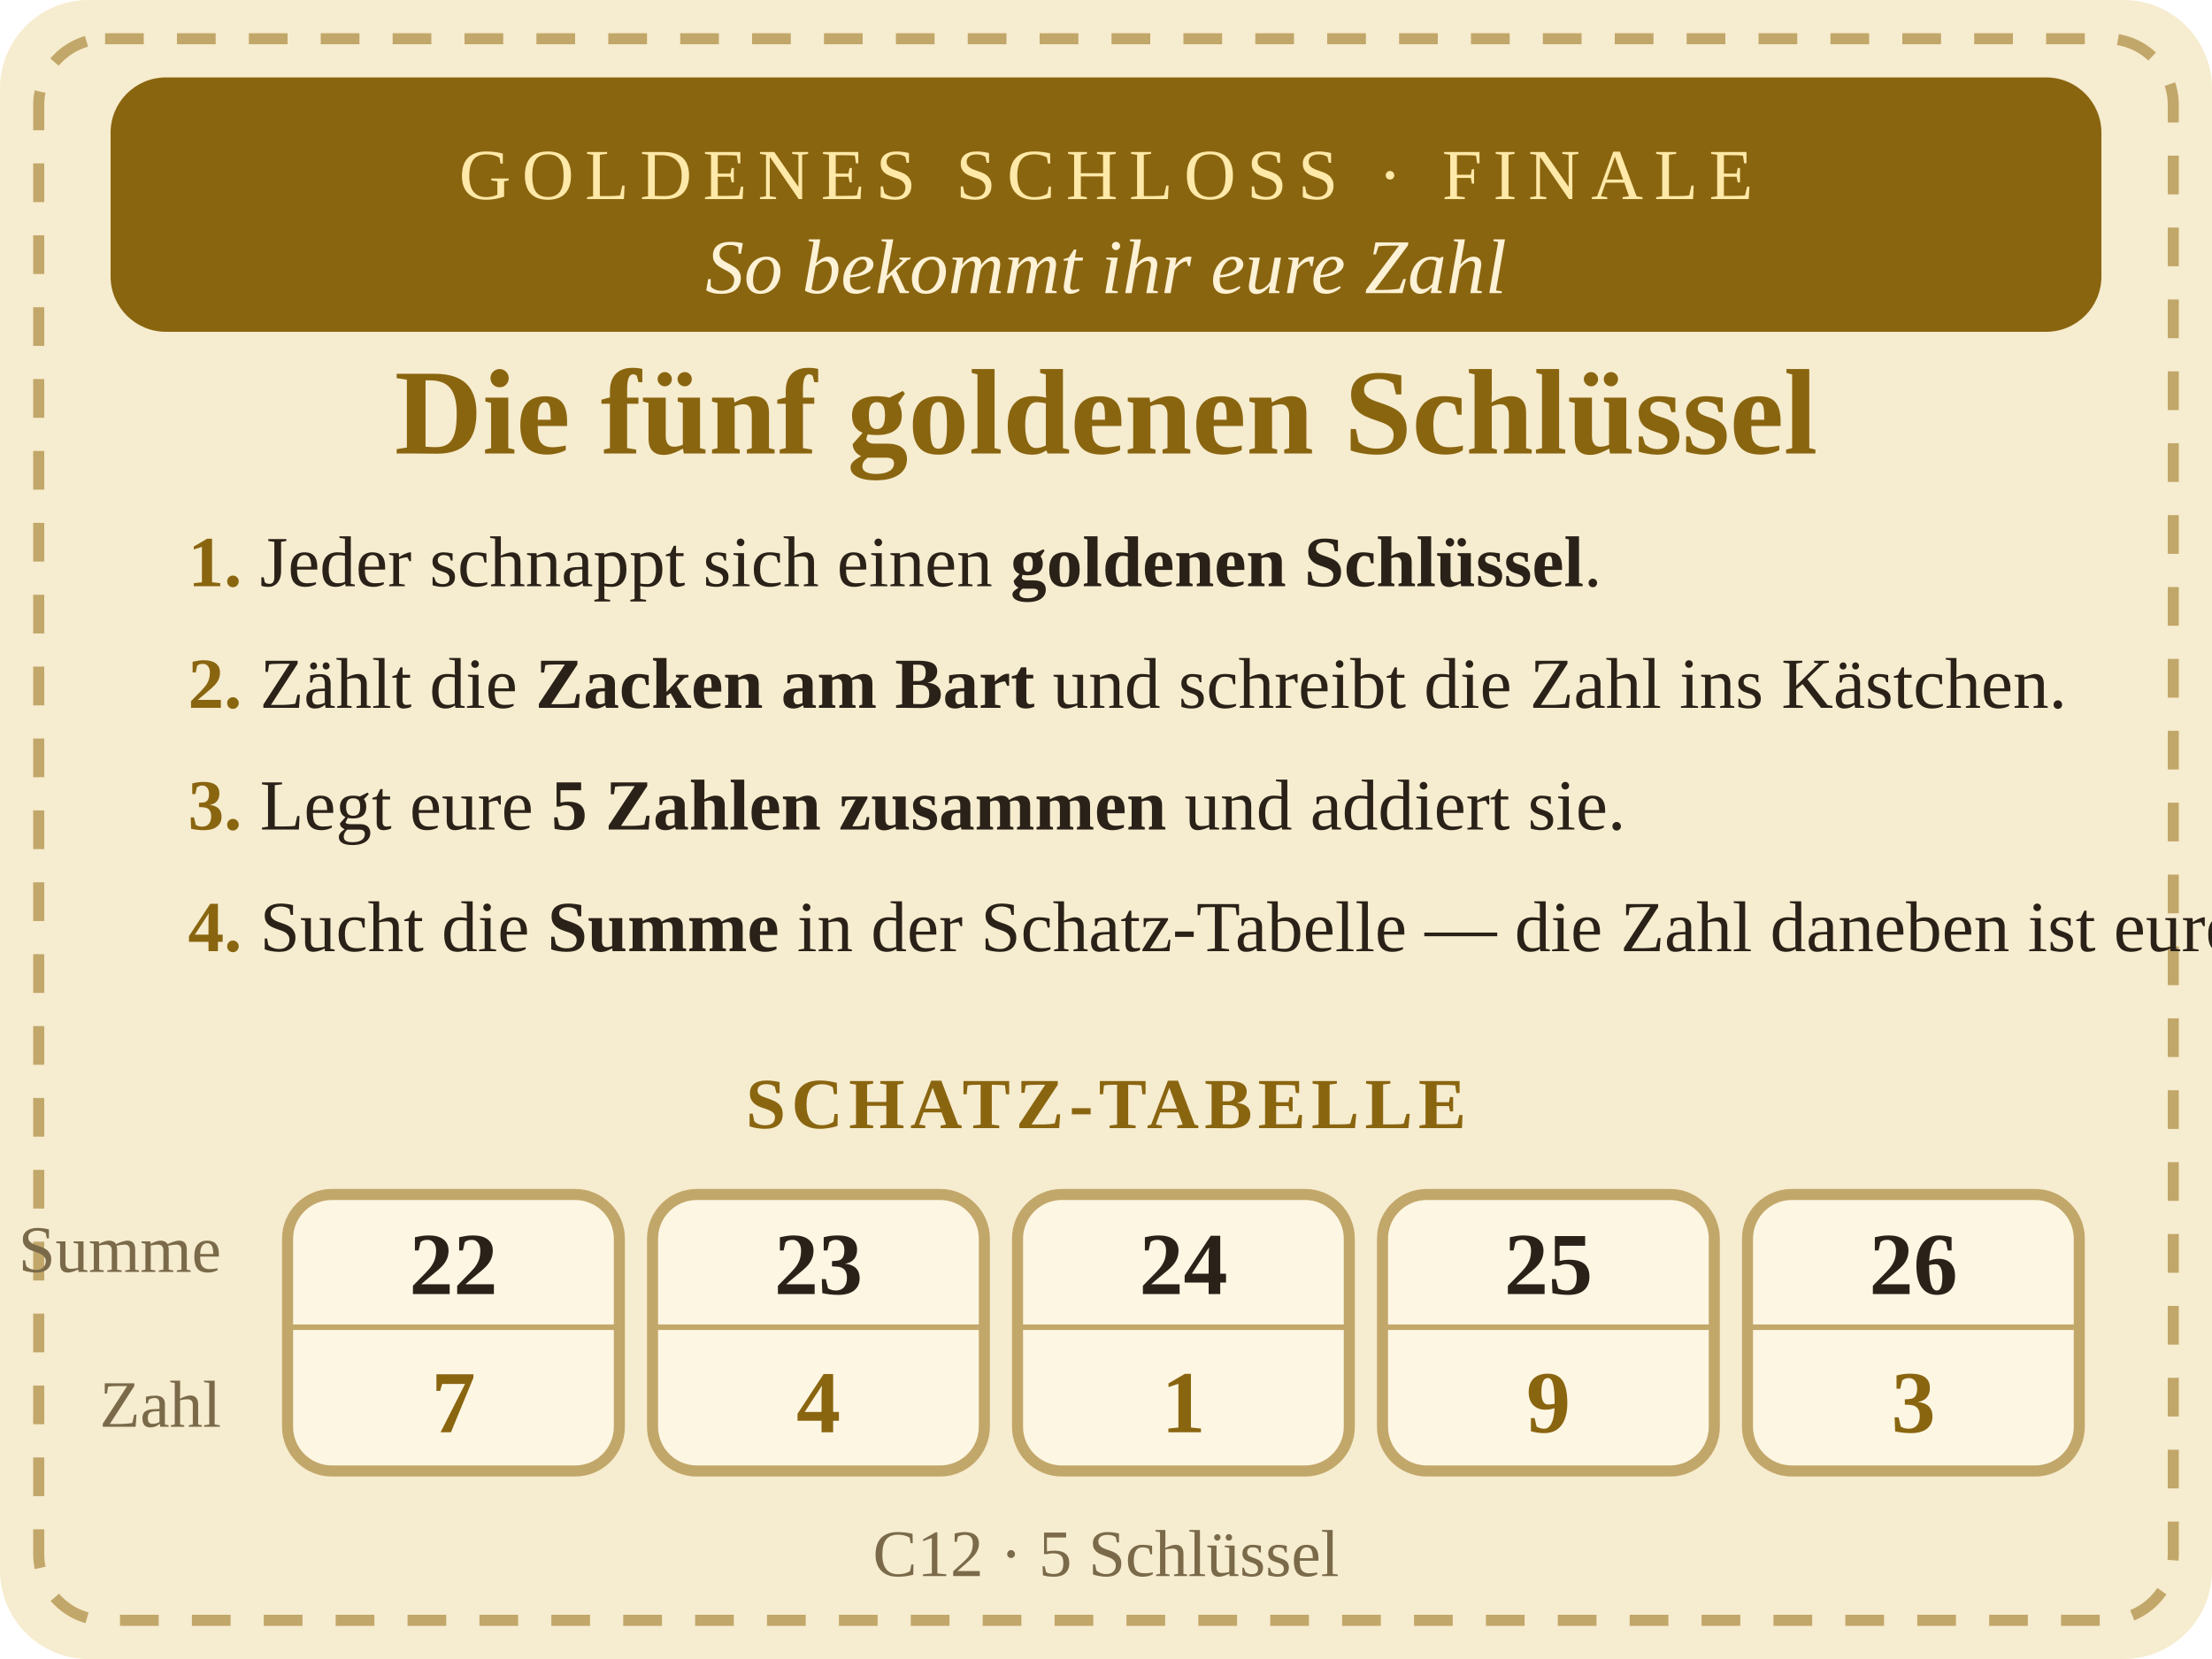
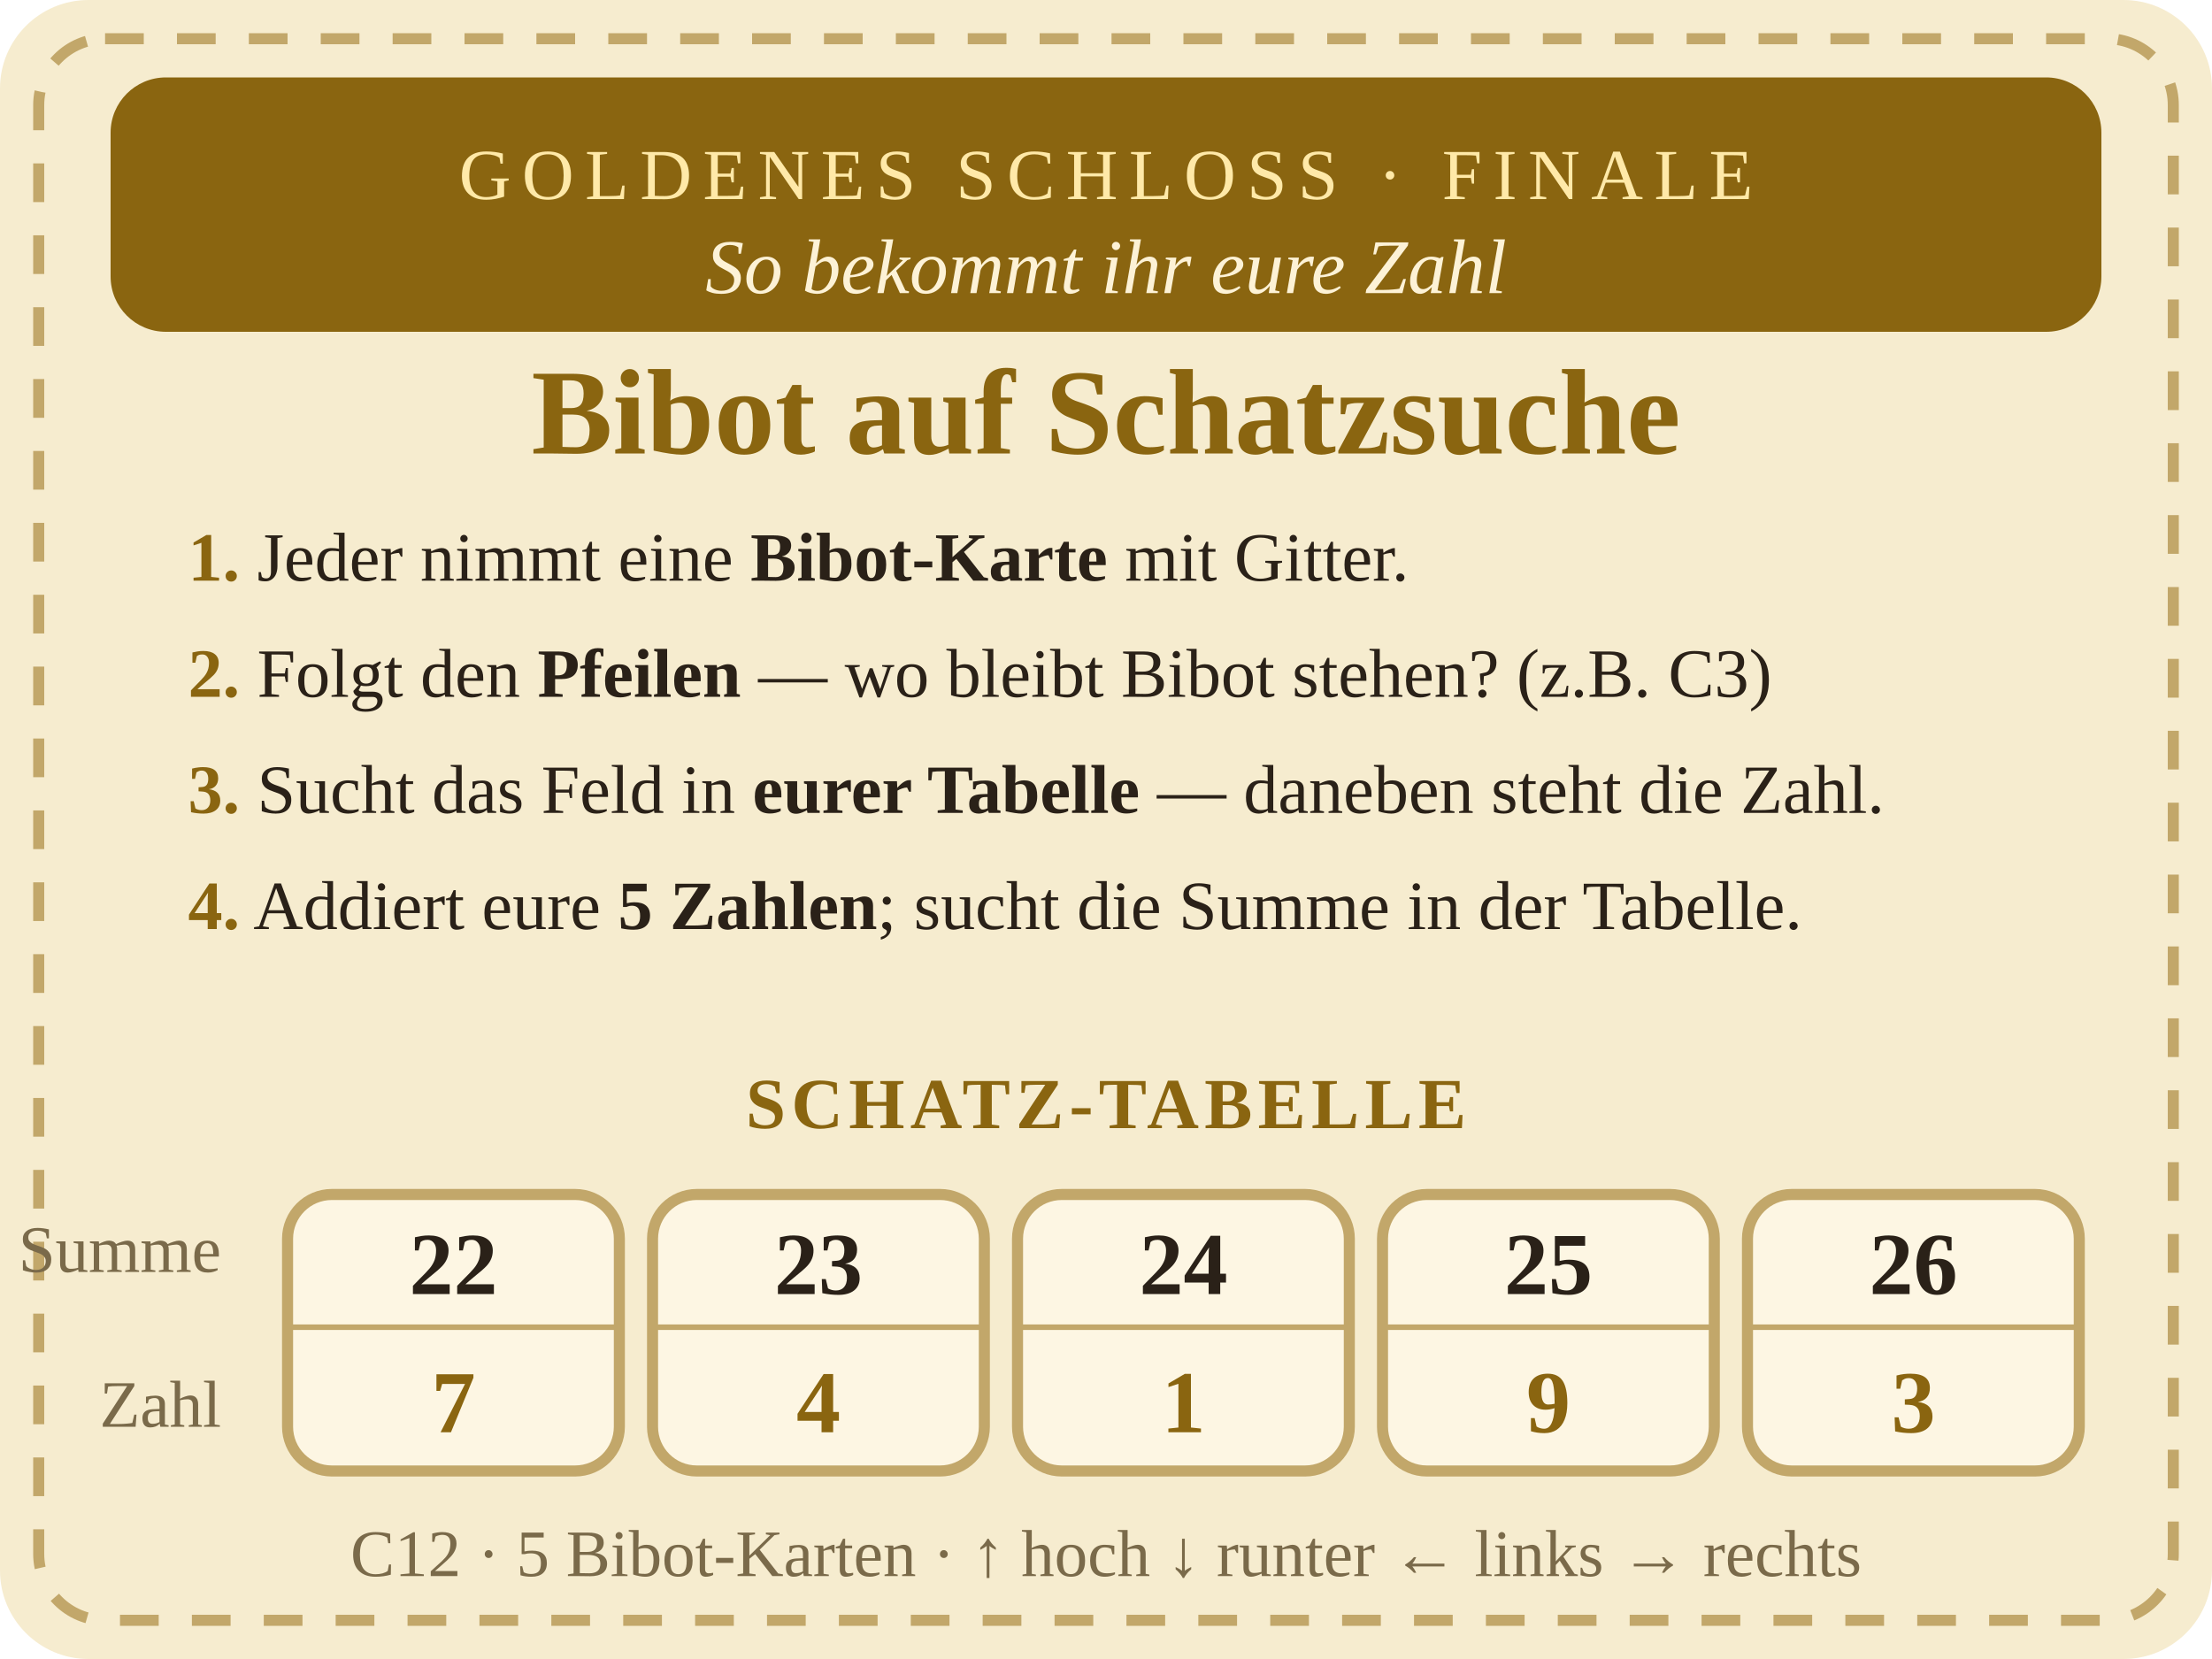
<svg xmlns="http://www.w3.org/2000/svg" viewBox="0 0 400 300" width="100mm" height="75mm" font-family="Georgia, 'Times New Roman', serif">
  <rect x="0" y="0" width="400" height="300" rx="16" fill="#f6eccf" />
  <rect x="7" y="7" width="386" height="286" rx="12" fill="none" stroke="#c2a76a" stroke-width="2" stroke-dasharray="7 6" />
  <rect x="20" y="14" width="360" height="46" rx="10" fill="#8a6510" />
  <text x="200" y="36" text-anchor="middle" fill="#ffe9a8" font-size="13" letter-spacing="2">GOLDENES SCHLOSS · FINALE</text>
  <text x="200" y="53" text-anchor="middle" fill="#fdf2d6" font-size="14" font-style="italic">So bekommt ihr eure Zahl</text>
-   <text x="200" y="82" text-anchor="middle" fill="#8a6510" font-size="22" font-weight="700">Die fünf goldenen Schlüssel</text>
-   <g fill="#2a2118" font-size="13">
-     <text x="34" y="106">
-       <tspan fill="#8a6510" font-weight="700">1.</tspan>  Jeder schnappt sich einen <tspan font-weight="700">goldenen Schlüssel</tspan>.</text>
-     <text x="34" y="128">
-       <tspan fill="#8a6510" font-weight="700">2.</tspan>  Zählt die <tspan font-weight="700">Zacken am Bart</tspan> und schreibt die Zahl ins Kästchen.</text>
-     <text x="34" y="150">
-       <tspan fill="#8a6510" font-weight="700">3.</tspan>  Legt eure <tspan font-weight="700">5 Zahlen zusammen</tspan> und addiert sie.</text>
-     <text x="34" y="172">
-       <tspan fill="#8a6510" font-weight="700">4.</tspan>  Sucht die <tspan font-weight="700">Summe</tspan> in der Schatz-Tabelle — die Zahl daneben ist eure Zahl!</text>
+   <text x="200" y="82" text-anchor="middle" fill="#8a6510" font-size="22" font-weight="700">Bibot auf Schatzsuche</text>
+   <g fill="#2a2118" font-size="12.5">
+     <text x="34" y="105">
+       <tspan fill="#8a6510" font-weight="700">1.</tspan>  Jeder nimmt eine <tspan font-weight="700">Bibot-Karte</tspan> mit Gitter.</text>
+     <text x="34" y="126">
+       <tspan fill="#8a6510" font-weight="700">2.</tspan>  Folgt den <tspan font-weight="700">Pfeilen</tspan> — wo bleibt Bibot stehen? (z.B. C3)</text>
+     <text x="34" y="147">
+       <tspan fill="#8a6510" font-weight="700">3.</tspan>  Sucht das Feld in <tspan font-weight="700">eurer Tabelle</tspan> — daneben steht die Zahl.</text>
+     <text x="34" y="168">
+       <tspan fill="#8a6510" font-weight="700">4.</tspan>  Addiert eure <tspan font-weight="700">5 Zahlen</tspan>; sucht die Summe in der Tabelle.</text>
  </g>
  <text x="200" y="204" text-anchor="middle" fill="#8a6510" font-size="13" font-weight="700" letter-spacing="1">SCHATZ-TABELLE</text>
  <g font-size="12" fill="#7a6a4a" text-anchor="end">
    <text x="40" y="230">Summe</text>
    <text x="40" y="258">Zahl</text>
  </g>
  <g text-anchor="middle">
    <rect x="52" y="216" width="60" height="50" rx="8" fill="#fdf6e3" stroke="#c2a76a" stroke-width="2" />
    <line x1="52" y1="240" x2="112" y2="240" stroke="#c2a76a" stroke-width="1" />
    <text x="82" y="234" fill="#2a2118" font-size="16" font-weight="700">22</text>
    <text x="82" y="259" fill="#8a6510" font-size="16" font-weight="700">7</text>
    <rect x="118" y="216" width="60" height="50" rx="8" fill="#fdf6e3" stroke="#c2a76a" stroke-width="2" />
    <line x1="118" y1="240" x2="178" y2="240" stroke="#c2a76a" stroke-width="1" />
    <text x="148" y="234" fill="#2a2118" font-size="16" font-weight="700">23</text>
    <text x="148" y="259" fill="#8a6510" font-size="16" font-weight="700">4</text>
    <rect x="184" y="216" width="60" height="50" rx="8" fill="#fdf6e3" stroke="#c2a76a" stroke-width="2" />
    <line x1="184" y1="240" x2="244" y2="240" stroke="#c2a76a" stroke-width="1" />
    <text x="214" y="234" fill="#2a2118" font-size="16" font-weight="700">24</text>
    <text x="214" y="259" fill="#8a6510" font-size="16" font-weight="700">1</text>
    <rect x="250" y="216" width="60" height="50" rx="8" fill="#fdf6e3" stroke="#c2a76a" stroke-width="2" />
    <line x1="250" y1="240" x2="310" y2="240" stroke="#c2a76a" stroke-width="1" />
    <text x="280" y="234" fill="#2a2118" font-size="16" font-weight="700">25</text>
    <text x="280" y="259" fill="#8a6510" font-size="16" font-weight="700">9</text>
    <rect x="316" y="216" width="60" height="50" rx="8" fill="#fdf6e3" stroke="#c2a76a" stroke-width="2" />
    <line x1="316" y1="240" x2="376" y2="240" stroke="#c2a76a" stroke-width="1" />
    <text x="346" y="234" fill="#2a2118" font-size="16" font-weight="700">26</text>
    <text x="346" y="259" fill="#8a6510" font-size="16" font-weight="700">3</text>
  </g>
-   <text x="200" y="285" text-anchor="middle" fill="#7a6a4a" font-size="12">C12 · 5 Schlüssel</text>
+   <text x="200" y="285" text-anchor="middle" fill="#7a6a4a" font-size="12">C12 · 5 Bibot-Karten · ↑ hoch  ↓ runter  ← links  → rechts</text>
</svg>
